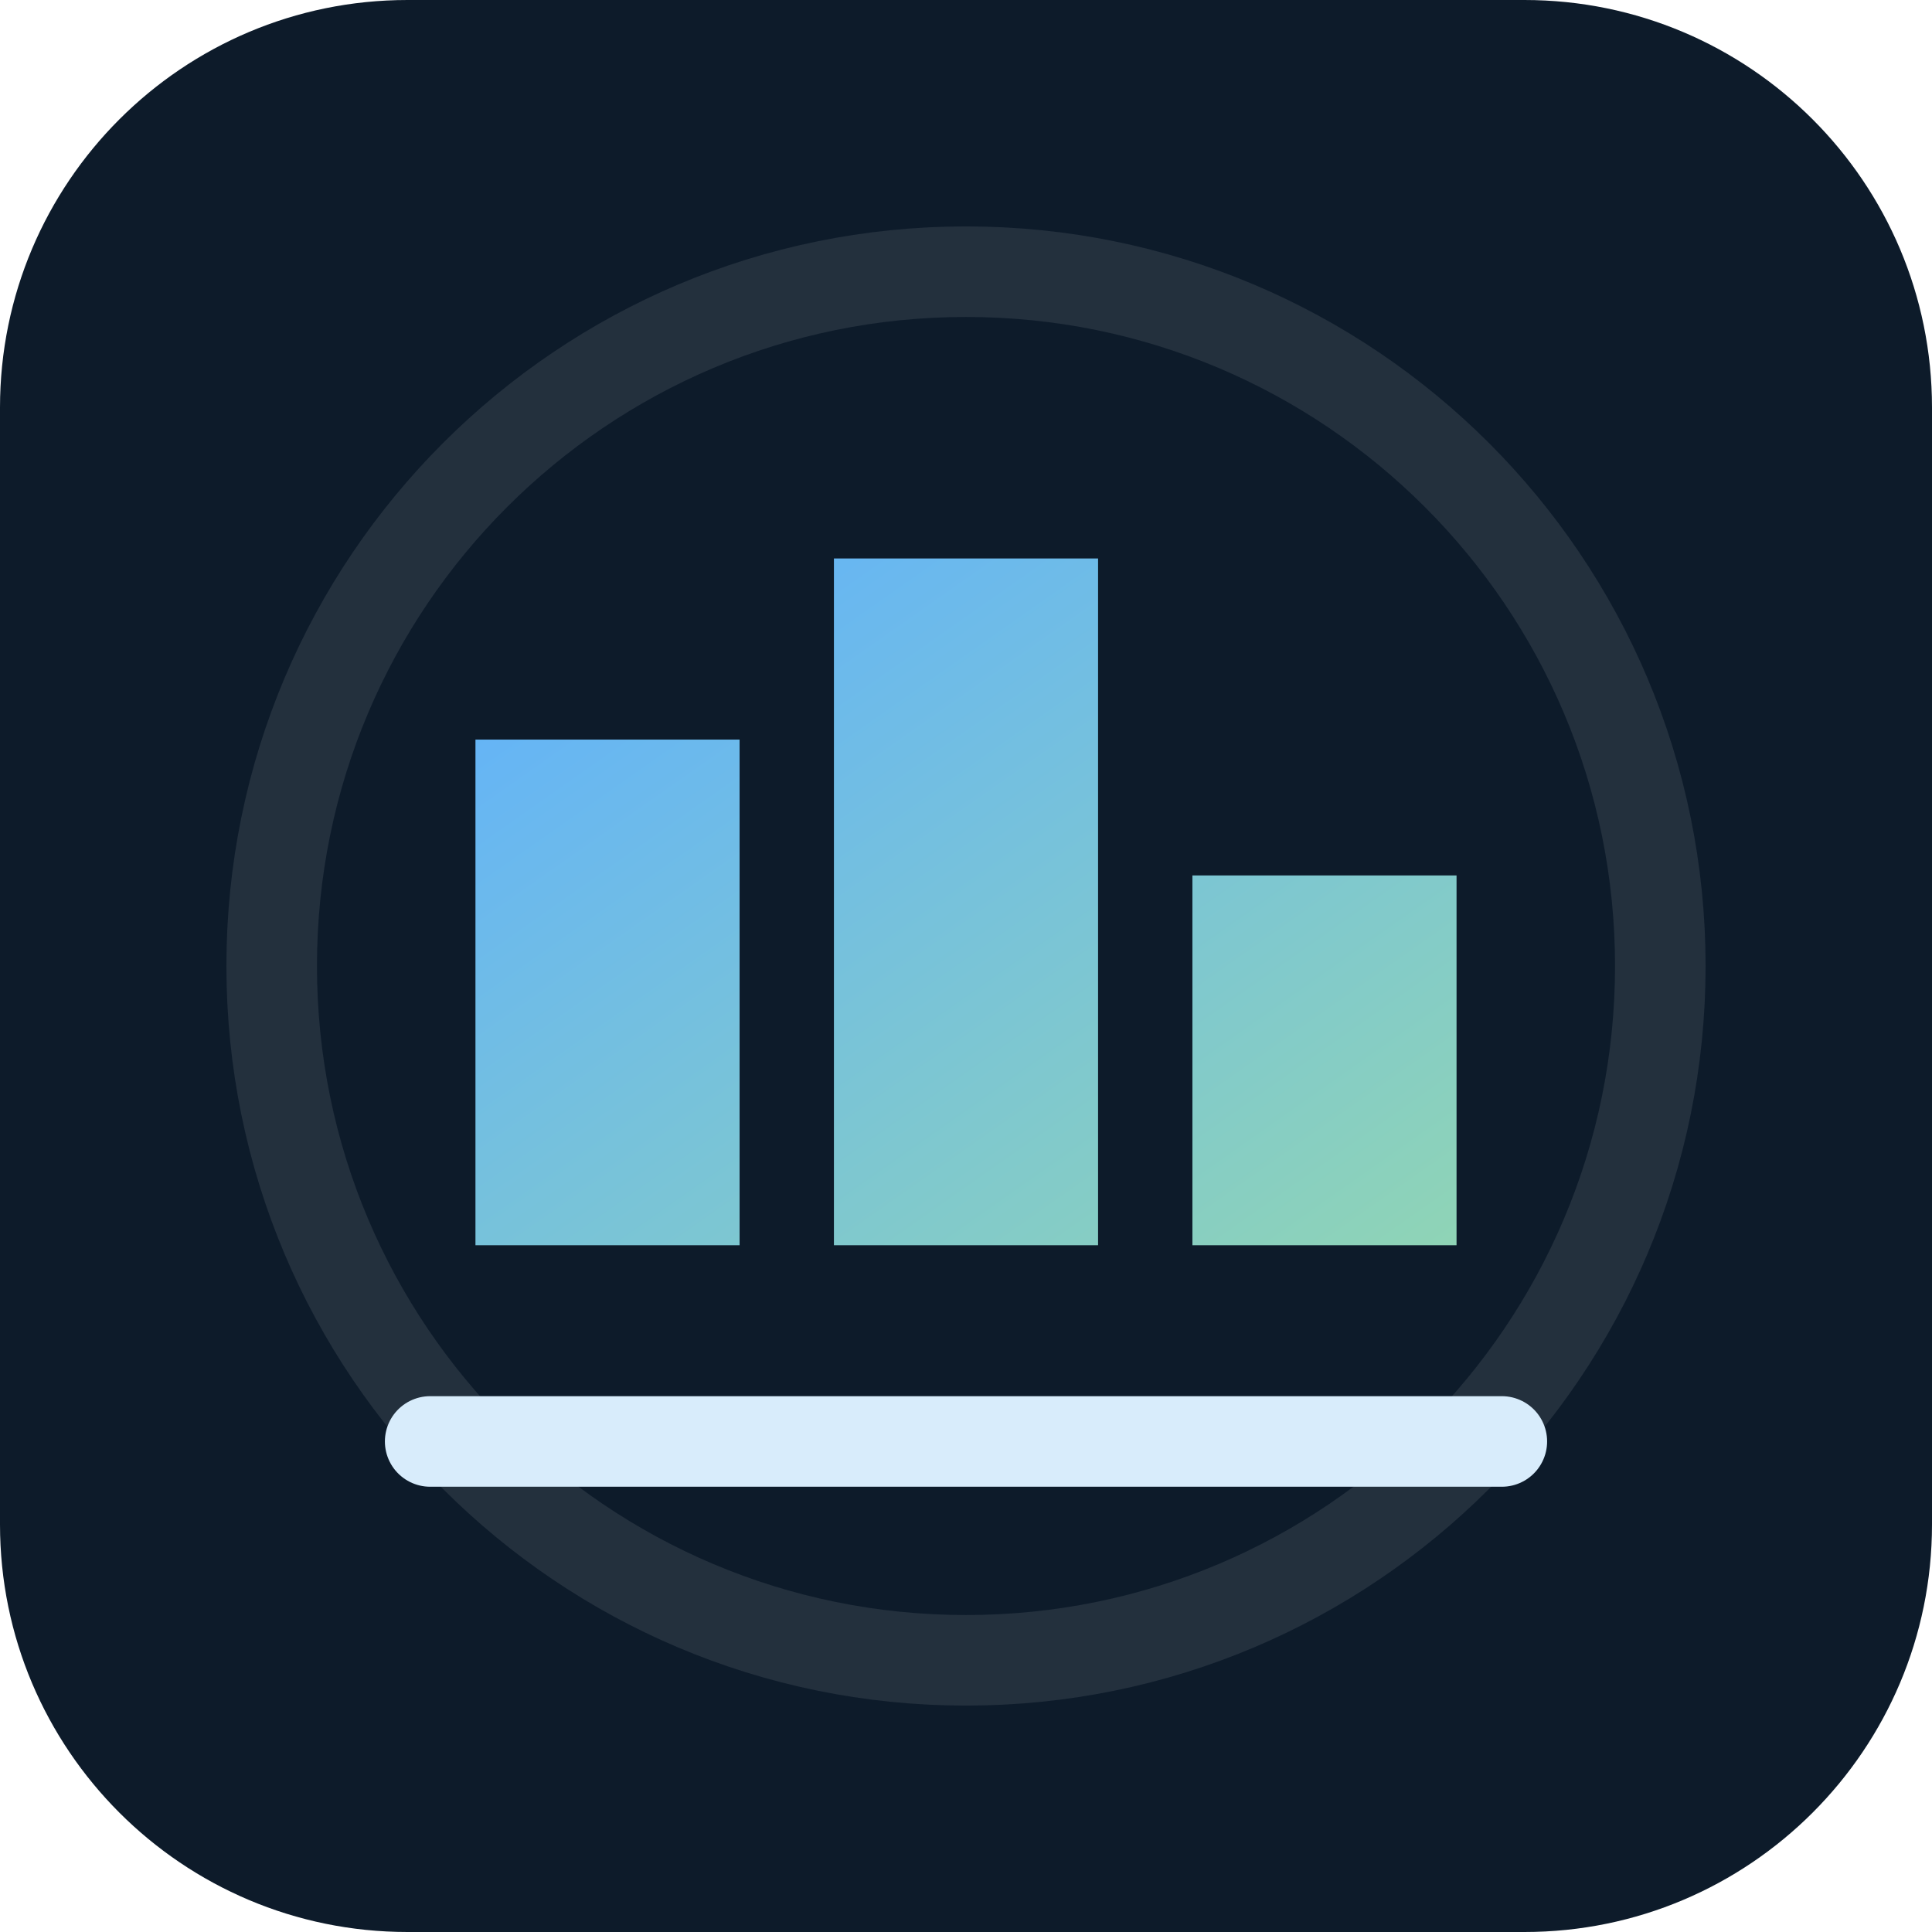
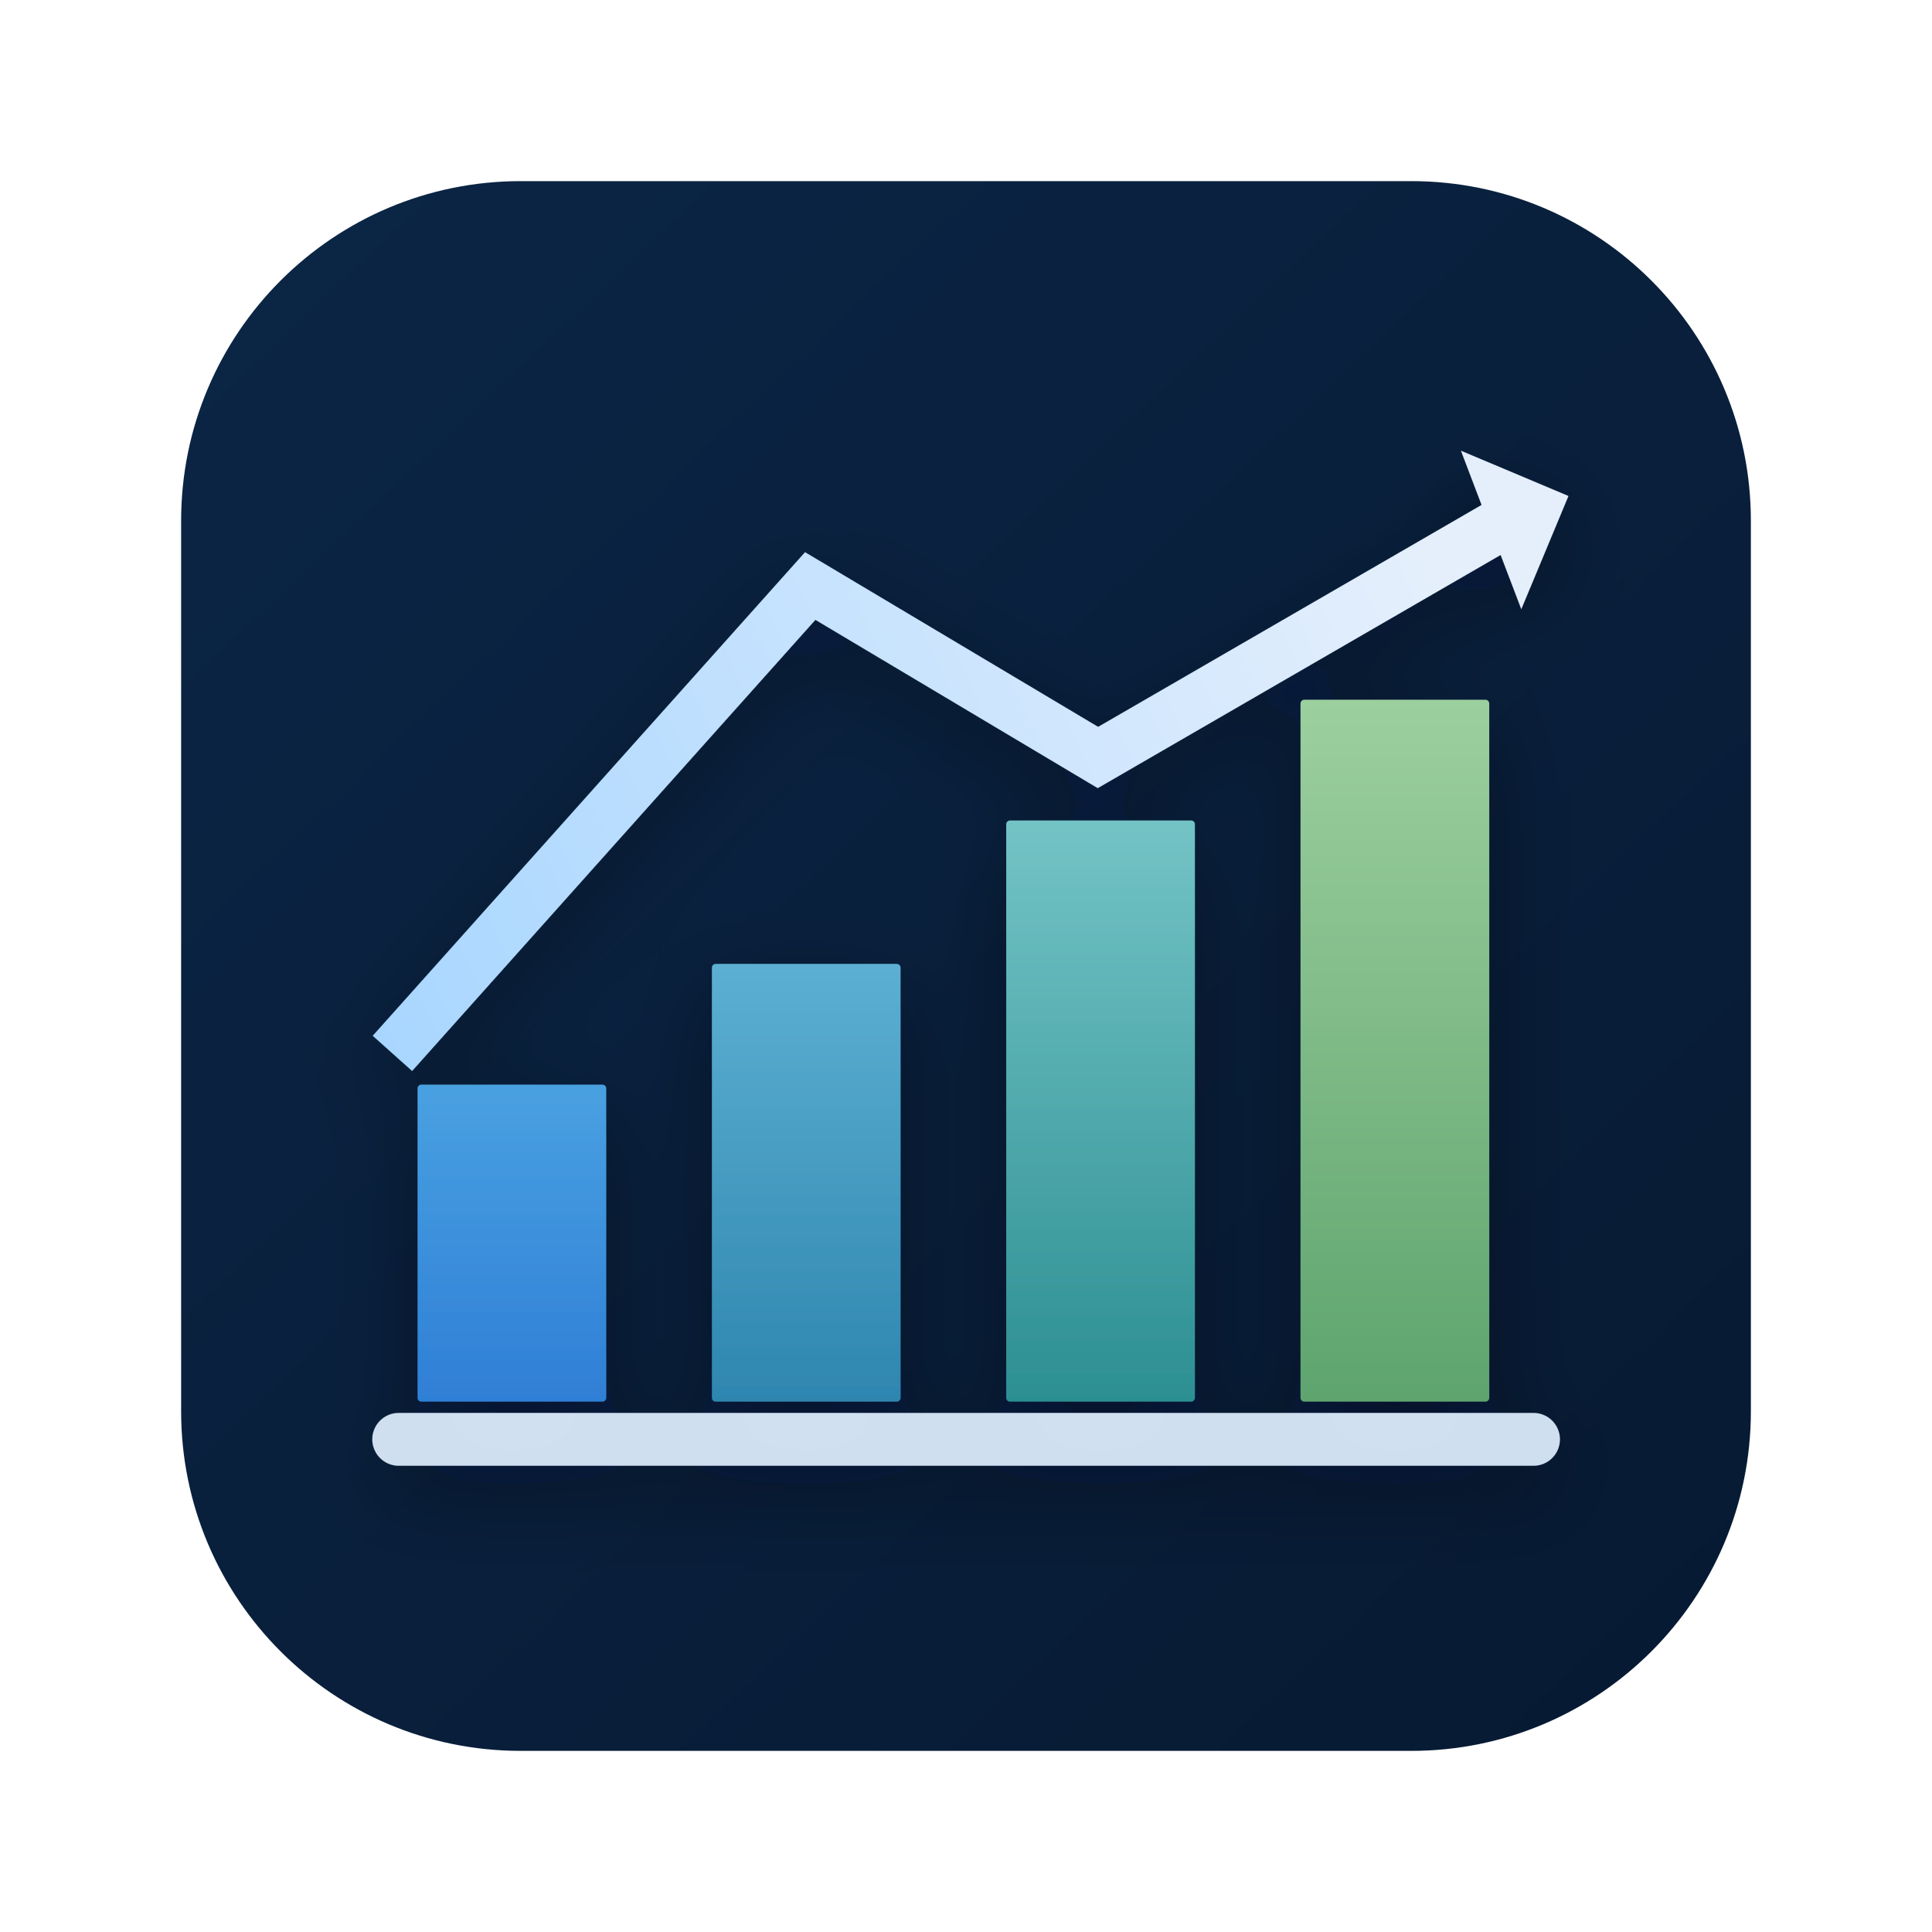
- <svg xmlns="http://www.w3.org/2000/svg" viewBox="0 0 512 512">
+ <svg xmlns="http://www.w3.org/2000/svg" width="1024" height="1024" viewBox="0 0 1024 1024" fill="none">
  <defs>
-     <linearGradient id="g" x1="0%" x2="100%" y1="0%" y2="100%">
-       <stop offset="0%" stop-color="#5fb0ff" />
-       <stop offset="100%" stop-color="#8fd4b6" />
+     <linearGradient id="bgGrad" x1="140" y1="120" x2="884" y2="904" gradientUnits="userSpaceOnUse">
+       <stop offset="0" stop-color="#0B2545" />
+       <stop offset="1" stop-color="#071A33" />
    </linearGradient>
+     <linearGradient id="bar1" x1="0" y1="700" x2="0" y2="500" gradientUnits="userSpaceOnUse">
+       <stop offset="0" stop-color="#2F7FD6" />
+       <stop offset="1" stop-color="#4EA7E3" />
+     </linearGradient>
+     <linearGradient id="bar2" x1="0" y1="700" x2="0" y2="430" gradientUnits="userSpaceOnUse">
+       <stop offset="0" stop-color="#2E86AF" />
+       <stop offset="1" stop-color="#63B6D8" />
+     </linearGradient>
+     <linearGradient id="bar3" x1="0" y1="700" x2="0" y2="360" gradientUnits="userSpaceOnUse">
+       <stop offset="0" stop-color="#2C8F92" />
+       <stop offset="1" stop-color="#7BC9CB" />
+     </linearGradient>
+     <linearGradient id="bar4" x1="0" y1="700" x2="0" y2="260" gradientUnits="userSpaceOnUse">
+       <stop offset="0" stop-color="#5EA46E" />
+       <stop offset="1" stop-color="#A8D7A7" />
+     </linearGradient>
+     <linearGradient id="lineGrad" x1="260" y1="540" x2="820" y2="280" gradientUnits="userSpaceOnUse">
+       <stop offset="0" stop-color="#A8D6FF" />
+       <stop offset="1" stop-color="#E5EFFC" />
+     </linearGradient>
+     <filter id="softShadow" x="80" y="80" width="864" height="864" filterUnits="userSpaceOnUse" color-interpolation-filters="sRGB">
+       <feDropShadow dx="0" dy="14" stdDeviation="24" flood-color="#020B18" flood-opacity="0.35" />
+     </filter>
  </defs>
-   <rect width="512" height="512" rx="108" fill="#0d1b2a" />
-   <circle cx="256" cy="256" r="184" fill="none" stroke="rgba(255,255,255,0.09)" stroke-width="24" />
-   <path d="M126 330h70V196h-70zm95 0h70V148h-70zm95 0h70V232h-70z" fill="url(#g)" />
-   <path d="M114 382h284" stroke="#d8ecfb" stroke-linecap="round" stroke-width="24" />
+   <rect x="96" y="96" width="832" height="832" rx="180" fill="url(#bgGrad)" />
+   <g filter="url(#softShadow)" transform="matrix(1, 0, 0, 1, -50.6802, 42.88325)">
+     <path d="M 262 720 L 863.482 720" stroke="#D8E6F7" stroke-width="28" stroke-linecap="round" opacity="0.96" style="" />
+     <rect x="272" y="532" width="100" height="168" rx="2" fill="url(#bar1)" />
+     <rect x="428" y="468" width="100" height="232" rx="2" fill="url(#bar2)" />
+     <rect x="584" y="392" width="100" height="308" rx="2" fill="url(#bar3)" />
+     <rect x="740" y="328" width="100" height="372" rx="2" fill="url(#bar4)" />
+     <path d="M 268 505 L 480.117 267.716 L 632.609 358.609 L 841 238" stroke="url(#lineGrad)" stroke-width="28" stroke-linecap="square" stroke-linejoin="miter" />
+     <path d="M825 196L882 220L857 280Z" fill="#E5EFFC" />
+   </g>
</svg>
